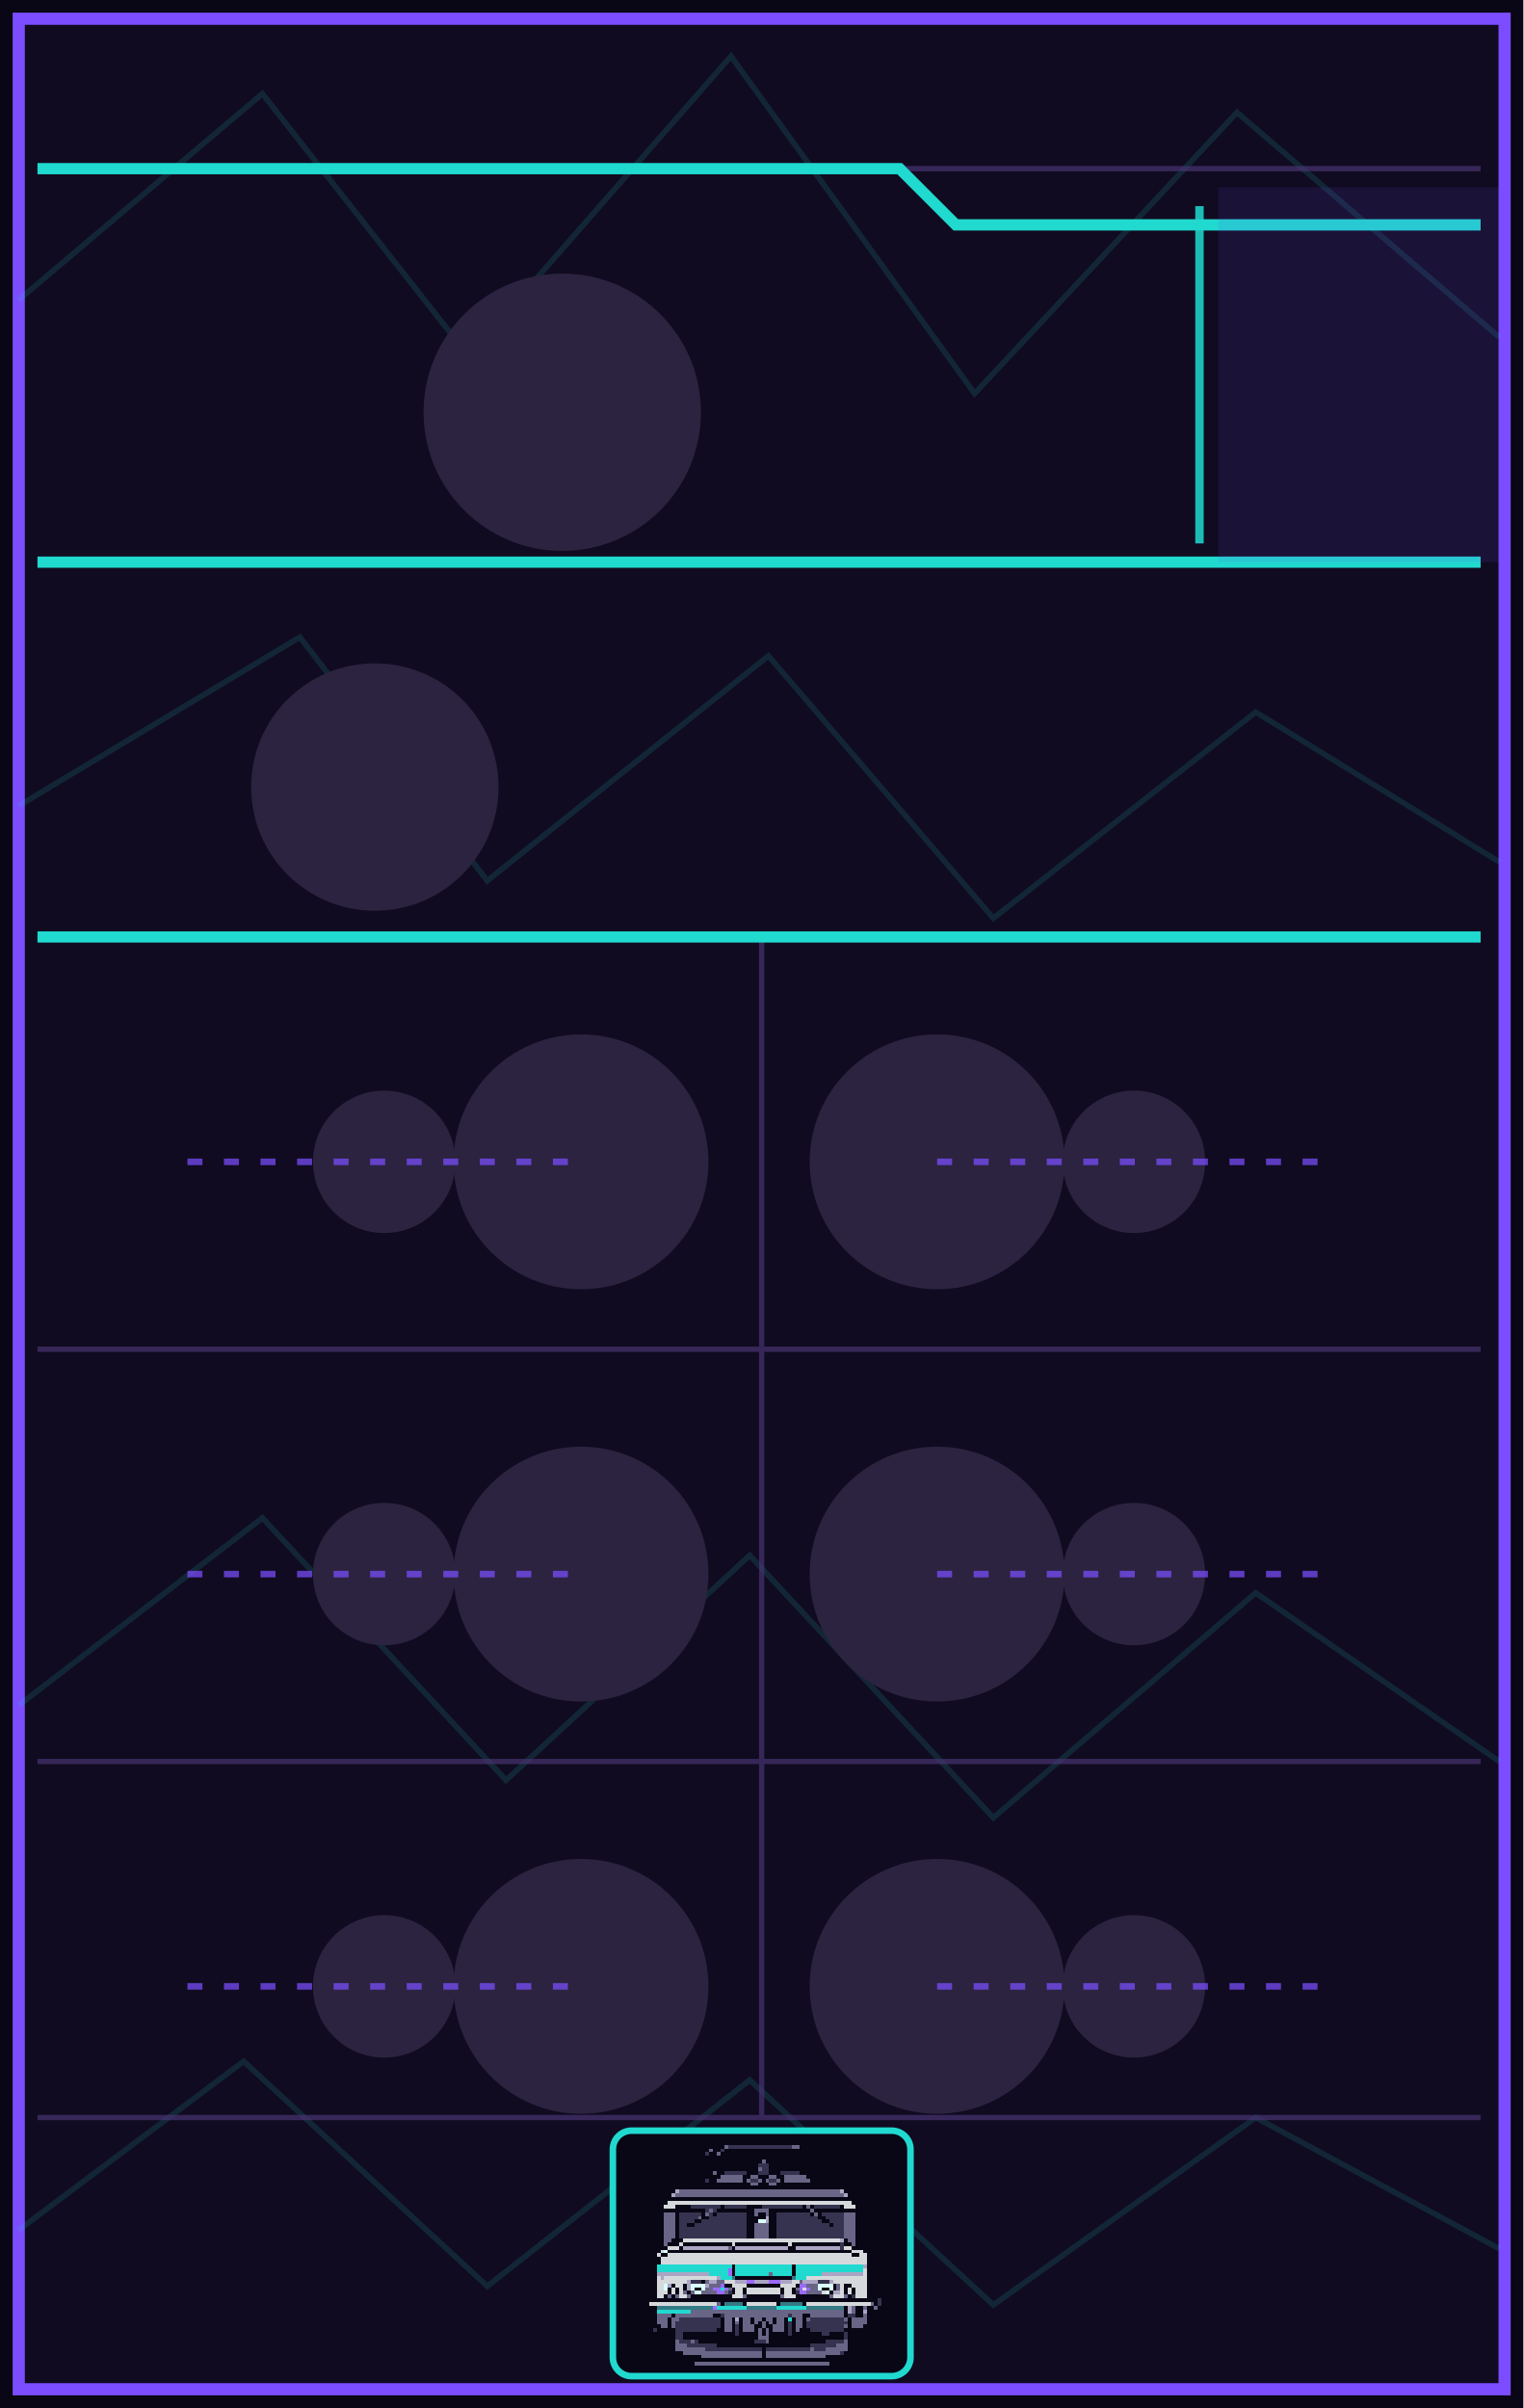
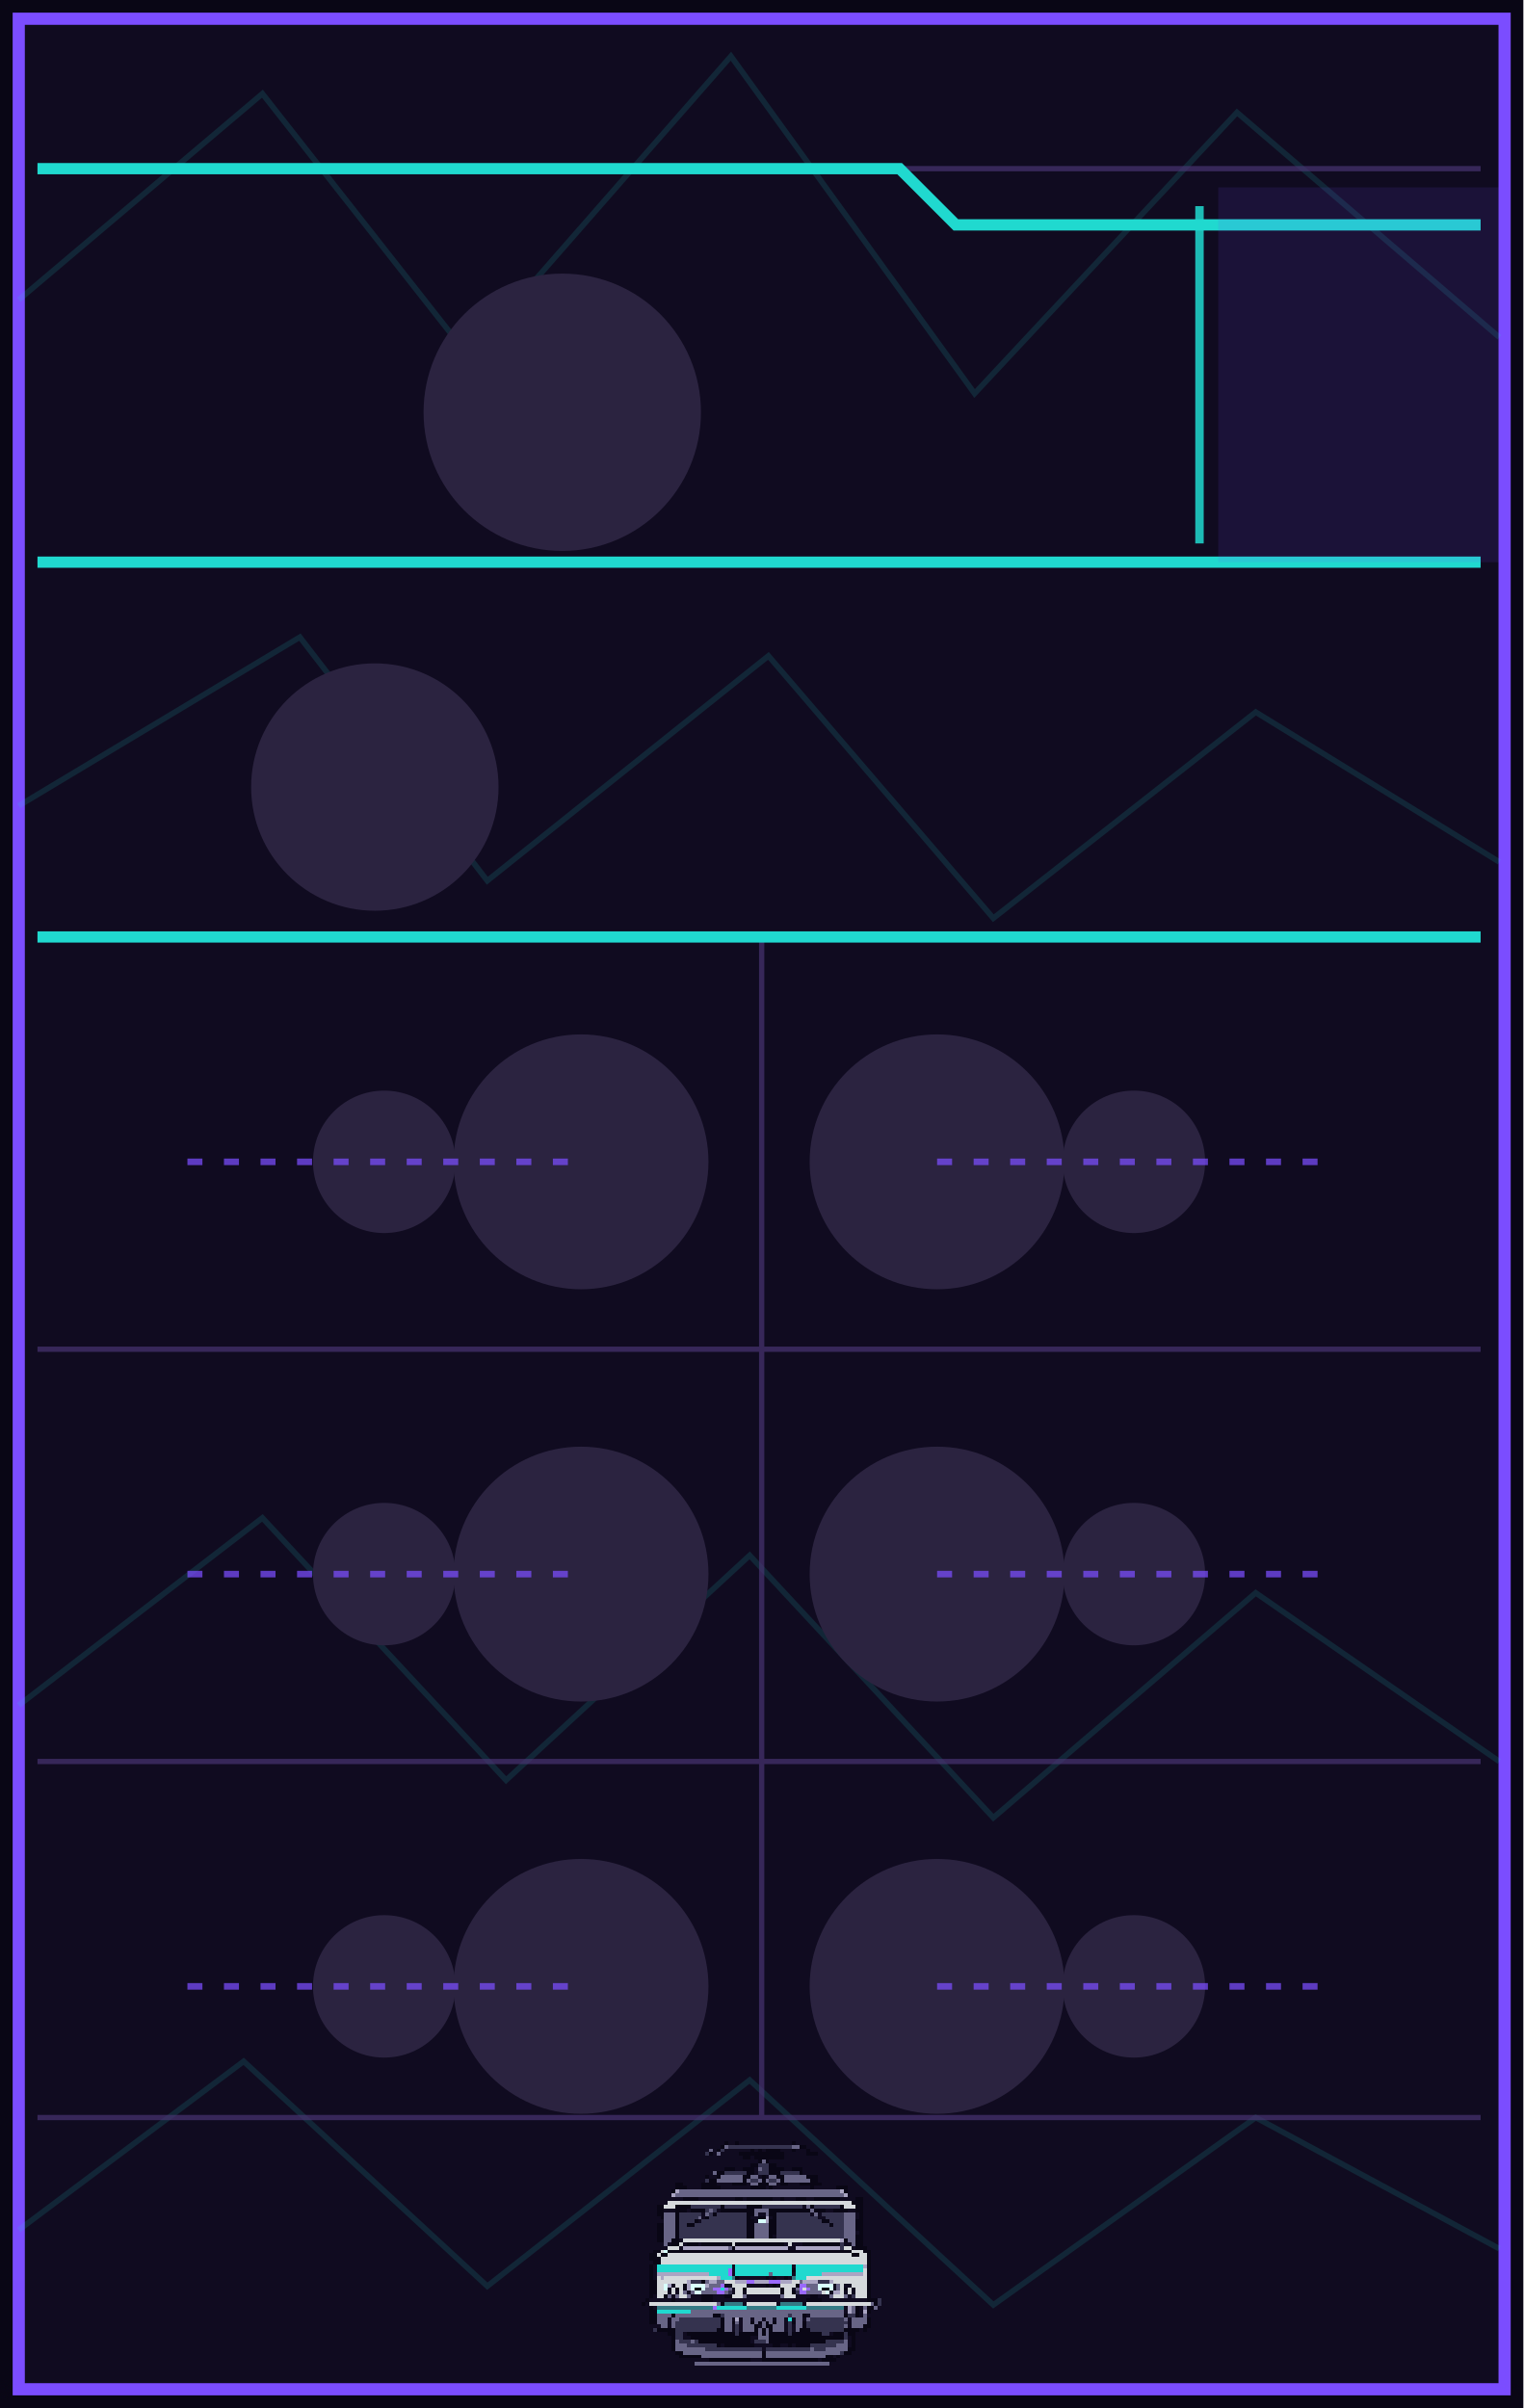
<svg xmlns="http://www.w3.org/2000/svg" width="81.28mm" height="128.5mm" viewBox="0 0 81.28 128.5">
  <rect width="81.28" height="128.5" fill="#090615" />
  <rect x="1" y="1" width="79.28" height="126.5" fill="#100b20" stroke="#7b4dff" stroke-width="0.65" />
  <g fill="none" stroke="#20d9cf" stroke-width="0.3" opacity="0.13">
    <path d="M1 16L14 5l11 14L39 3l13 18L66 6l14 12" />
    <path d="M1 43l15-9 10 13 15-12 12 14 14-11 13 8" />
    <path d="M1 91l13-10 13 14 13-12 13 14 14-12 13 9" />
    <path d="M1 119l12-9 13 12 14-11 13 12 14-10 13 7" />
  </g>
  <g fill="#2b2340" stroke="none">
    <circle cx="30" cy="22" r="7.4" />
    <circle cx="20" cy="42" r="6.6" />
    <circle cx="31" cy="62" r="6.8" />
    <circle cx="50" cy="62" r="6.8" />
    <circle cx="31" cy="84" r="6.8" />
    <circle cx="50" cy="84" r="6.8" />
    <circle cx="31" cy="106" r="6.8" />
    <circle cx="50" cy="106" r="6.8" />
    <circle cx="20.5" cy="62" r="3.8" />
    <circle cx="60.5" cy="62" r="3.8" />
    <circle cx="20.5" cy="84" r="3.8" />
    <circle cx="60.5" cy="84" r="3.8" />
    <circle cx="20.5" cy="106" r="3.8" />
    <circle cx="60.5" cy="106" r="3.8" />
  </g>
  <path d="M2 9H79M2 30H79M2 50H79M2 72H79M2 94H79M2 113H79M40.64 50V113" stroke="#493574" stroke-width="0.28" opacity="0.68" />
  <path d="M2 9H48L51 12H79M2 30H79M2 50H79" stroke="#20d9cf" stroke-width="0.6" fill="none" />
  <rect x="65" y="10" width="15" height="20" fill="#7b4dff" fill-opacity="0.11" />
  <path d="M64 11V29" stroke="#20d9cf" stroke-width="0.45" opacity="0.85" />
  <path d="M10 62H31M50 62H71M10 84H31M50 84H71M10 106H31M50 106H71" fill="none" stroke="#7b4dff" stroke-width="0.35" stroke-dasharray="0.8 1.15" opacity="0.72" />
-   <rect x="32.7" y="113.7" width="15.88" height="13.1" rx="1" fill="#090615" stroke="#20d9cf" stroke-width=".35" />
  <g transform="translate(34.24 114.25) scale(.2)" shape-rendering="crispEdges">
    <path fill="#090615" d="M22 0h1v1h-1ZM25 0h1v1h-1ZM40 0h1v1h-1ZM21 1h1v1h-1ZM42 1h2v1h-2ZM20 2h1v1h-1ZM29 2h1v1h-1ZM31 2h1v1h-1ZM33 2h4v1h-4ZM40 2h1v1h-1ZM44 2h1v1h-1ZM18 3h1v1h-1ZM26 3h12v1h-12ZM44 3h3v1h-3ZM27 4h2v1h-2ZM30 4h8v1h-8ZM31 5h1v1h-1ZM33 5h1v1h-1ZM29 6h2v1h-2ZM34 6h2v1h-2ZM22 7h3v1h-3ZM27 7h3v1h-3ZM34 7h4v1h-4ZM40 7h3v1h-3ZM20 8h2v1h-2ZM28 8h2v1h-2ZM34 8h3v1h-3ZM42 8h1v1h-1ZM17 9h1v1h-1ZM20 9h1v1h-1ZM27 9h2v1h-2ZM32 9h1v1h-1ZM36 9h2v1h-2ZM44 9h3v1h-3ZM18 10h2v1h-2ZM27 10h1v1h-1ZM32 10h1v1h-1ZM37 10h1v1h-1ZM45 10h2v1h-2ZM9 11h2v1h-2ZM16 11h4v1h-4ZM24 11h4v1h-4ZM31 11h3v1h-3ZM37 11h2v1h-2ZM42 11h6v1h-6ZM9 12h3v1h-3ZM16 12h5v1h-5ZM29 12h4v1h-4ZM34 12h1v1h-1ZM45 12h1v1h-1ZM52 12h3v1h-3ZM8 13h1v1h-1ZM54 13h1v1h-1ZM11 15h4v1h-4ZM25 15h2v1h-2ZM28 15h7v1h-7ZM37 15h1v1h-1ZM41 15h3v1h-3ZM46 15h7v1h-7ZM57 15h2v1h-2ZM56 16h3v1h-3ZM4 17h2v1h-2ZM9 17h4v1h-4ZM21 17h1v1h-1ZM28 17h4v1h-4ZM45 17h1v1h-1ZM53 17h1v1h-1ZM57 17h2v1h-2ZM4 18h2v1h-2ZM9 18h3v1h-3ZM13 18h4v1h-4ZM21 18h9v1h-9ZM34 18h11v1h-11ZM46 18h3v1h-3ZM51 18h4v1h-4ZM57 18h2v1h-2ZM4 19h2v1h-2ZM9 19h1v1h-1ZM19 19h1v1h-1ZM28 19h2v1h-2ZM34 19h2v1h-2ZM58 19h1v1h-1ZM5 20h1v1h-1ZM9 20h1v1h-1ZM17 20h1v1h-1ZM28 20h1v1h-1ZM31 20h2v1h-2ZM35 20h1v1h-1ZM58 20h1v1h-1ZM9 21h1v1h-1ZM14 21h1v1h-1ZM28 21h2v1h-2ZM34 21h2v1h-2ZM48 21h2v1h-2ZM57 21h2v1h-2ZM4 22h2v1h-2ZM9 22h1v1h-1ZM12 22h2v1h-2ZM28 22h2v1h-2ZM34 22h2v1h-2ZM50 22h1v1h-1ZM57 22h2v1h-2ZM4 23h2v1h-2ZM9 23h1v1h-1ZM28 23h2v1h-2ZM34 23h2v1h-2ZM57 23h2v1h-2ZM4 24h2v1h-2ZM9 24h1v1h-1ZM28 24h2v1h-2ZM34 24h2v1h-2ZM58 24h1v1h-1ZM4 25h2v1h-2ZM9 25h1v1h-1ZM28 25h2v1h-2ZM34 25h1v1h-1ZM57 25h2v1h-2ZM4 26h2v1h-2ZM8 26h2v1h-2ZM54 26h1v1h-1ZM57 26h2v1h-2ZM8 27h2v1h-2ZM12 27h3v1h-3ZM16 27h8v1h-8ZM25 27h13v1h-13ZM43 27h10v1h-10ZM57 27h2v1h-2ZM24 28h1v1h-1ZM57 28h3v1h-3ZM3 29h2v1h-2ZM7 29h49v1h-49ZM59 29h2v1h-2ZM2 30h2v1h-2ZM5 30h2v1h-2ZM56 30h2v1h-2ZM60 30h1v1h-1ZM2 31h3v1h-3ZM60 31h1v1h-1ZM3 32h2v1h-2ZM60 32h1v1h-1ZM2 33h1v1h-1ZM60 33h1v1h-1ZM2 34h1v1h-1ZM40 34h1v1h-1ZM60 34h1v1h-1ZM2 35h1v1h-1ZM60 35h1v1h-1ZM2 36h1v1h-1ZM25 36h1v1h-1ZM33 36h1v1h-1ZM35 36h1v1h-1ZM38 36h1v1h-1ZM60 36h1v1h-1ZM2 37h2v1h-2ZM16 37h1v1h-1ZM60 37h1v1h-1ZM2 38h2v1h-2ZM11 38h1v1h-1ZM33 38h1v1h-1ZM35 38h1v1h-1ZM41 38h1v1h-1ZM60 38h1v1h-1ZM2 39h2v1h-2ZM9 39h1v1h-1ZM11 39h1v1h-1ZM14 39h2v1h-2ZM27 39h1v1h-1ZM37 39h1v1h-1ZM48 39h2v1h-2ZM54 39h1v1h-1ZM60 39h1v1h-1ZM2 40h2v1h-2ZM37 40h1v1h-1ZM40 40h1v1h-1ZM60 40h1v1h-1ZM2 41h1v1h-1ZM6 41h1v1h-1ZM16 41h3v1h-3ZM22 41h2v1h-2ZM45 41h2v1h-2ZM60 41h1v1h-1ZM1 42h1v1h-1ZM8 42h1v1h-1ZM16 42h3v1h-3ZM44 42h4v1h-4ZM60 42h3v1h-3ZM0 43h1v1h-1ZM21 43h1v1h-1ZM62 43h1v1h-1ZM2 44h1v1h-1ZM57 44h1v1h-1ZM60 44h2v1h-2ZM2 45h2v1h-2ZM57 45h1v1h-1ZM60 45h1v1h-1ZM2 46h2v1h-2ZM8 46h1v1h-1ZM19 46h2v1h-2ZM43 46h1v1h-1ZM54 46h1v1h-1ZM57 46h1v1h-1ZM2 47h2v1h-2ZM21 47h1v1h-1ZM60 47h1v1h-1ZM2 48h2v1h-2ZM21 48h1v1h-1ZM24 48h1v1h-1ZM29 48h1v1h-1ZM31 48h1v1h-1ZM33 48h1v1h-1ZM35 48h1v1h-1ZM40 48h1v1h-1ZM43 48h1v1h-1ZM60 48h1v1h-1ZM21 49h1v1h-1ZM30 49h1v1h-1ZM33 49h2v1h-2ZM43 49h1v1h-1ZM59 49h2v1h-2ZM4 50h5v1h-5ZM20 50h2v1h-2ZM30 50h1v1h-1ZM32 50h1v1h-1ZM34 50h1v1h-1ZM42 50h3v1h-3ZM54 50h4v1h-4ZM59 50h1v1h-1ZM7 51h2v1h-2ZM12 51h13v1h-13ZM26 51h5v1h-5ZM32 51h1v1h-1ZM34 51h5v1h-5ZM40 51h8v1h-8ZM51 51h3v1h-3ZM55 51h2v1h-2ZM8 52h1v1h-1ZM13 52h16v1h-16ZM34 52h20v1h-20ZM56 52h1v1h-1ZM8 53h1v1h-1ZM15 53h14v1h-14ZM34 53h15v1h-15ZM56 53h1v1h-1ZM8 54h1v1h-1ZM20 54h1v1h-1ZM22 54h8v1h-8ZM35 54h2v1h-2ZM39 54h1v1h-1ZM41 54h4v1h-4ZM56 54h1v1h-1ZM8 55h1v1h-1ZM55 55h2v1h-2ZM9 56h2v1h-2ZM32 56h1v1h-1ZM54 56h2v1h-2ZM10 57h6v1h-6ZM32 57h1v1h-1ZM49 57h2v1h-2ZM52 57h1v1h-1ZM18 58h11v1h-11ZM32 58h15v1h-15ZM48 58h4v1h-4Z" />
    <path fill="#35334f" d="M23 1h17v1h-17ZM21 2h1v1h-1ZM17 3h1v1h-1ZM31 6h3v1h-3ZM32 7h2v1h-2ZM22 8h6v1h-6ZM31 8h3v1h-3ZM37 8h5v1h-5ZM17 10h1v1h-1ZM29 10h2v1h-2ZM34 10h2v1h-2ZM13 17h8v1h-8ZM22 17h6v1h-6ZM32 17h11v1h-11ZM46 17h7v1h-7ZM17 18h1v1h-1ZM19 18h1v1h-1ZM10 19h6v1h-6ZM18 19h1v1h-1ZM20 19h8v1h-8ZM36 19h9v1h-9ZM48 19h6v1h-6ZM10 20h5v1h-5ZM18 20h10v1h-10ZM36 20h11v1h-11ZM49 20h5v1h-5ZM10 21h4v1h-4ZM16 21h12v1h-12ZM36 21h12v1h-12ZM50 21h4v1h-4ZM10 22h2v1h-2ZM14 22h14v1h-14ZM36 22h14v1h-14ZM51 22h3v1h-3ZM10 23h18v1h-18ZM36 23h18v1h-18ZM10 24h18v1h-18ZM36 24h18v1h-18ZM10 25h18v1h-18ZM36 25h18v1h-18ZM53 27h1v1h-1ZM53 28h1v1h-1ZM13 37h3v1h-3ZM47 37h3v1h-3ZM23 40h1v1h-1ZM41 40h1v1h-1ZM56 41h1v1h-1ZM63 42h1v1h-1ZM63 43h1v1h-1ZM21 46h1v1h-1ZM39 46h1v1h-1ZM55 46h2v1h-2ZM10 47h11v1h-11ZM45 47h9v1h-9ZM9 48h12v1h-12ZM39 48h1v1h-1ZM44 48h11v1h-11ZM9 49h12v1h-12ZM25 49h1v1h-1ZM39 49h1v1h-1ZM44 49h10v1h-10ZM3 50h1v1h-1ZM9 50h11v1h-11ZM25 50h1v1h-1ZM39 50h1v1h-1ZM45 50h9v1h-9ZM9 51h2v1h-2ZM25 51h1v1h-1ZM39 51h1v1h-1ZM48 51h2v1h-2ZM54 51h1v1h-1ZM9 52h2v1h-2ZM54 52h1v1h-1ZM10 53h3v1h-3ZM14 53h1v1h-1ZM30 53h3v1h-3ZM49 53h5v1h-5ZM12 54h8v1h-8ZM45 54h7v1h-7ZM17 55h15v1h-15ZM33 55h12v1h-12ZM46 55h3v1h-3ZM53 56h1v1h-1Z" />
    <path fill="#686586" d="M22 1h1v1h-1ZM40 1h2v1h-2ZM18 2h1v1h-1ZM20 3h1v1h-1ZM32 5h1v1h-1ZM31 7h1v1h-1ZM19 8h1v1h-1ZM21 9h6v1h-6ZM29 9h2v1h-2ZM34 9h2v1h-2ZM38 9h6v1h-6ZM20 10h7v1h-7ZM28 10h1v1h-1ZM31 10h1v1h-1ZM33 10h1v1h-1ZM36 10h1v1h-1ZM38 10h7v1h-7ZM29 11h2v1h-2ZM34 11h2v1h-2ZM10 13h43v1h-43ZM9 14h45v1h-45ZM44 17h1v1h-1ZM18 18h1v1h-1ZM30 18h4v1h-4ZM45 18h1v1h-1ZM6 19h3v1h-3ZM17 19h1v1h-1ZM30 19h1v1h-1ZM33 19h1v1h-1ZM46 19h1v1h-1ZM54 19h3v1h-3ZM6 20h3v1h-3ZM15 20h1v1h-1ZM54 20h3v1h-3ZM6 21h3v1h-3ZM54 21h3v1h-3ZM6 22h3v1h-3ZM30 22h4v1h-4ZM54 22h3v1h-3ZM6 23h3v1h-3ZM30 23h4v1h-4ZM54 23h3v1h-3ZM6 24h3v1h-3ZM30 24h4v1h-4ZM54 24h3v1h-3ZM6 25h3v1h-3ZM30 25h4v1h-4ZM54 25h3v1h-3ZM6 26h2v1h-2ZM55 26h2v1h-2ZM6 27h1v1h-1ZM56 27h1v1h-1ZM23 28h1v1h-1ZM34 35h1v1h-1ZM17 37h1v1h-1ZM20 37h2v1h-2ZM42 37h1v1h-1ZM18 38h3v1h-3ZM44 38h3v1h-3ZM52 38h1v1h-1ZM17 39h2v1h-2ZM23 39h1v1h-1ZM41 39h1v1h-1ZM45 39h2v1h-2ZM52 39h1v1h-1ZM11 40h1v1h-1ZM13 40h1v1h-1ZM16 40h4v1h-4ZM22 40h1v1h-1ZM44 40h4v1h-4ZM7 41h1v1h-1ZM9 41h1v1h-1ZM12 41h1v1h-1ZM27 41h1v1h-1ZM37 41h1v1h-1ZM50 41h1v1h-1ZM54 41h1v1h-1ZM20 43h1v1h-1ZM61 43h1v1h-1ZM56 44h1v1h-1ZM59 44h1v1h-1ZM62 44h1v1h-1ZM13 45h41v1h-41ZM56 45h1v1h-1ZM4 46h4v1h-4ZM9 46h10v1h-10ZM22 46h17v1h-17ZM40 46h3v1h-3ZM45 46h9v1h-9ZM59 46h1v1h-1ZM4 47h3v1h-3ZM8 47h2v1h-2ZM22 47h2v1h-2ZM27 47h2v1h-2ZM30 47h2v1h-2ZM33 47h2v1h-2ZM36 47h2v1h-2ZM41 47h2v1h-2ZM44 47h1v1h-1ZM54 47h1v1h-1ZM56 47h4v1h-4ZM4 48h3v1h-3ZM8 48h1v1h-1ZM22 48h2v1h-2ZM25 48h1v1h-1ZM27 48h2v1h-2ZM30 48h1v1h-1ZM32 48h1v1h-1ZM34 48h1v1h-1ZM36 48h2v1h-2ZM41 48h2v1h-2ZM56 48h4v1h-4ZM5 49h2v1h-2ZM8 49h1v1h-1ZM22 49h2v1h-2ZM27 49h3v1h-3ZM32 49h1v1h-1ZM35 49h3v1h-3ZM41 49h2v1h-2ZM54 49h1v1h-1ZM56 49h3v1h-3ZM22 50h2v1h-2ZM27 50h3v1h-3ZM31 50h1v1h-1ZM33 50h1v1h-1ZM35 50h3v1h-3ZM41 50h1v1h-1ZM31 51h1v1h-1ZM33 51h1v1h-1ZM31 52h3v1h-3ZM9 53h1v1h-1ZM13 53h1v1h-1ZM33 53h1v1h-1ZM54 53h1v1h-1ZM9 54h3v1h-3ZM52 54h3v1h-3ZM9 55h8v1h-8ZM45 55h1v1h-1ZM49 55h6v1h-6ZM11 56h21v1h-21ZM33 56h20v1h-20ZM16 57h16v1h-16ZM33 57h16v1h-16ZM14 59h36v1h-36Z" />
    <path fill="#aaa5c3" d="M9 13h1v1h-1ZM53 13h1v1h-1ZM8 14h1v1h-1ZM54 14h1v1h-1ZM33 20h1v1h-1ZM33 21h1v1h-1ZM53 26h1v1h-1ZM11 28h12v1h-12ZM25 28h14v1h-14ZM41 28h12v1h-12ZM59 33h1v1h-1ZM4 35h14v1h-14ZM48 35h11v1h-11ZM5 36h1v1h-1ZM20 36h1v1h-1ZM12 37h1v1h-1ZM18 37h2v1h-2ZM25 37h3v1h-3ZM30 37h4v1h-4ZM37 37h3v1h-3ZM43 37h4v1h-4ZM50 37h1v1h-1ZM7 38h1v1h-1ZM12 38h1v1h-1ZM17 38h1v1h-1ZM12 39h1v1h-1ZM51 40h2v1h-2ZM55 44h1v1h-1ZM55 45h1v1h-1ZM59 45h1v1h-1ZM25 47h1v1h-1Z" />
    <path fill="#d5d9dc" d="M7 16h49v1h-49ZM6 17h3v1h-3ZM54 17h3v1h-3ZM11 26h42v1h-42ZM10 27h1v1h-1ZM24 27h1v1h-1ZM39 27h1v1h-1ZM7 28h3v1h-3ZM54 28h2v1h-2ZM5 29h1v1h-1ZM56 29h3v1h-3ZM4 30h1v1h-1ZM7 30h49v1h-49ZM58 30h2v1h-2ZM5 31h55v1h-55ZM5 32h55v1h-55ZM59 34h1v1h-1ZM59 35h1v1h-1ZM4 36h1v1h-1ZM6 36h14v1h-14ZM44 36h16v1h-16ZM4 37h8v1h-8ZM22 37h3v1h-3ZM40 37h2v1h-2ZM51 37h9v1h-9ZM4 38h2v1h-2ZM9 38h2v1h-2ZM24 38h4v1h-4ZM37 38h4v1h-4ZM53 38h1v1h-1ZM56 38h4v1h-4ZM4 39h2v1h-2ZM8 39h1v1h-1ZM10 39h1v1h-1ZM25 39h2v1h-2ZM28 39h9v1h-9ZM38 39h2v1h-2ZM43 39h1v1h-1ZM53 39h1v1h-1ZM55 39h1v1h-1ZM57 39h3v1h-3ZM4 40h3v1h-3ZM8 40h1v1h-1ZM10 40h1v1h-1ZM25 40h2v1h-2ZM28 40h9v1h-9ZM38 40h2v1h-2ZM48 40h1v1h-1ZM53 40h1v1h-1ZM55 40h1v1h-1ZM57 40h3v1h-3ZM4 41h2v1h-2ZM10 41h2v1h-2ZM24 41h3v1h-3ZM38 41h3v1h-3ZM51 41h3v1h-3ZM57 41h3v1h-3ZM2 43h18v1h-18ZM28 43h8v1h-8ZM44 43h17v1h-17Z" />
    <path fill="#20d9cf" d="M4 33h20v1h-20ZM25 33h15v1h-15ZM41 33h18v1h-18ZM4 34h19v1h-19ZM25 34h15v1h-15ZM41 34h18v1h-18ZM18 35h5v1h-5ZM25 35h9v1h-9ZM35 35h5v1h-5ZM41 35h7v1h-7ZM21 36h3v1h-3ZM41 36h3v1h-3ZM21 39h1v1h-1ZM20 44h8v1h-8ZM36 44h8v1h-8ZM4 45h9v1h-9ZM39 47h1v1h-1Z" />
    <path fill="#347a85" d="M24 36h1v1h-1ZM40 36h1v1h-1ZM22 43h5v1h-5ZM37 43h6v1h-6ZM4 44h15v1h-15ZM28 44h8v1h-8ZM44 44h10v1h-10Z" />
    <path fill="#d8fffb" d="M31 21h2v1h-2ZM6 29h1v1h-1ZM6 38h1v1h-1ZM13 38h4v1h-4ZM47 38h4v1h-4ZM6 39h1v1h-1ZM13 39h1v1h-1ZM16 39h1v1h-1ZM47 39h1v1h-1ZM50 39h1v1h-1ZM14 40h2v1h-2ZM49 40h1v1h-1Z" />
    <path fill="#9a69ff" d="M23 34h1v1h-1ZM23 35h1v1h-1ZM28 37h2v1h-2ZM34 37h3v1h-3ZM21 38h1v1h-1ZM42 38h2v1h-2ZM19 39h2v1h-2ZM22 39h1v1h-1ZM42 39h1v1h-1ZM44 39h1v1h-1ZM20 40h2v1h-2ZM42 40h2v1h-2ZM19 44h1v1h-1Z" />
  </g>
</svg>
